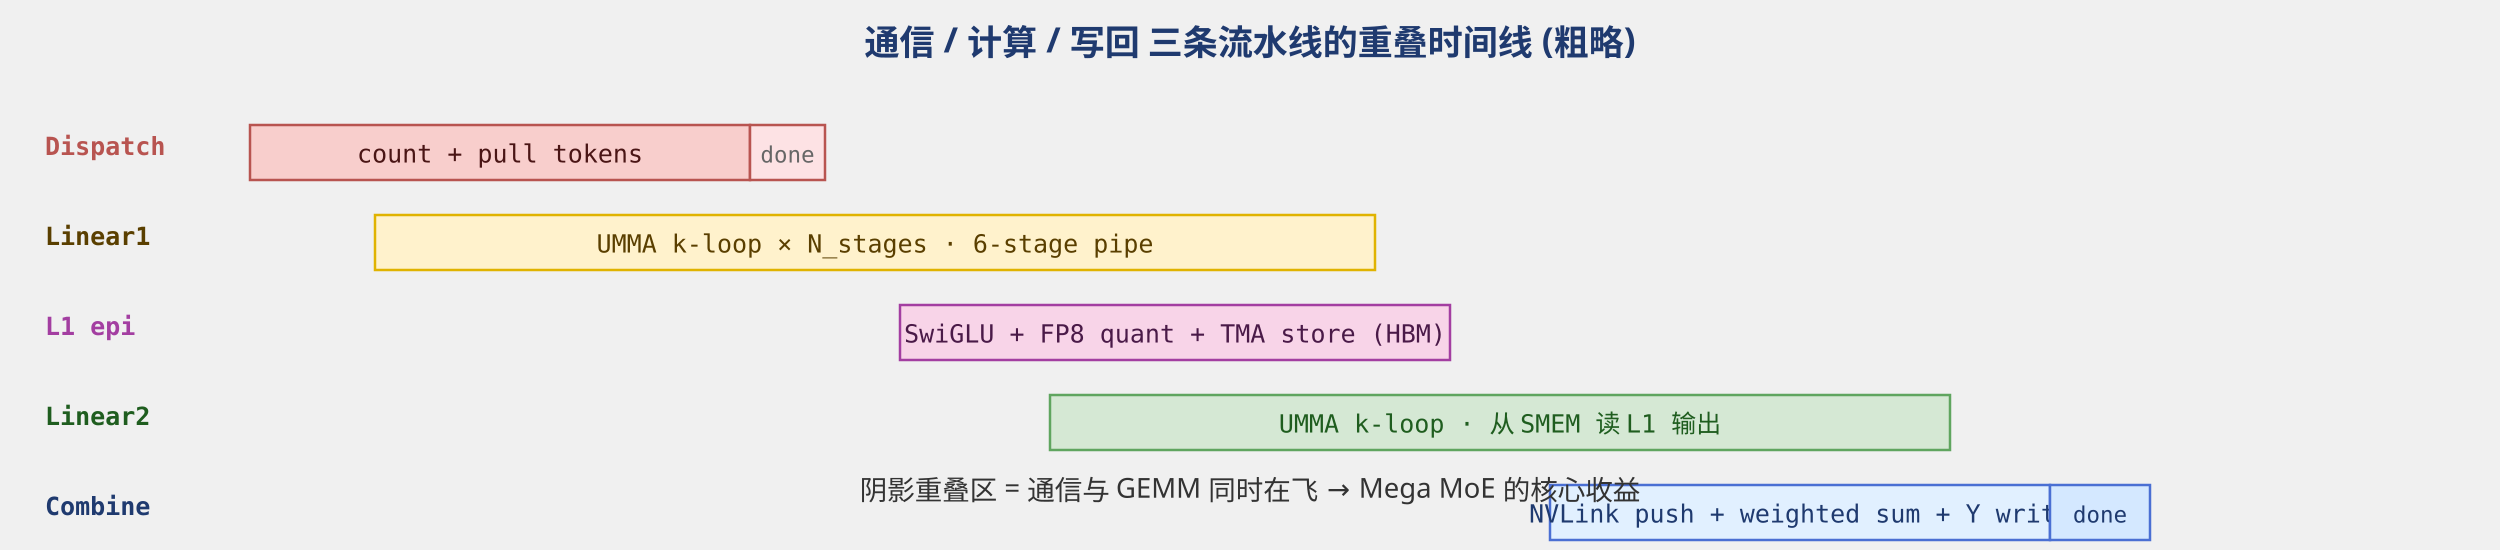
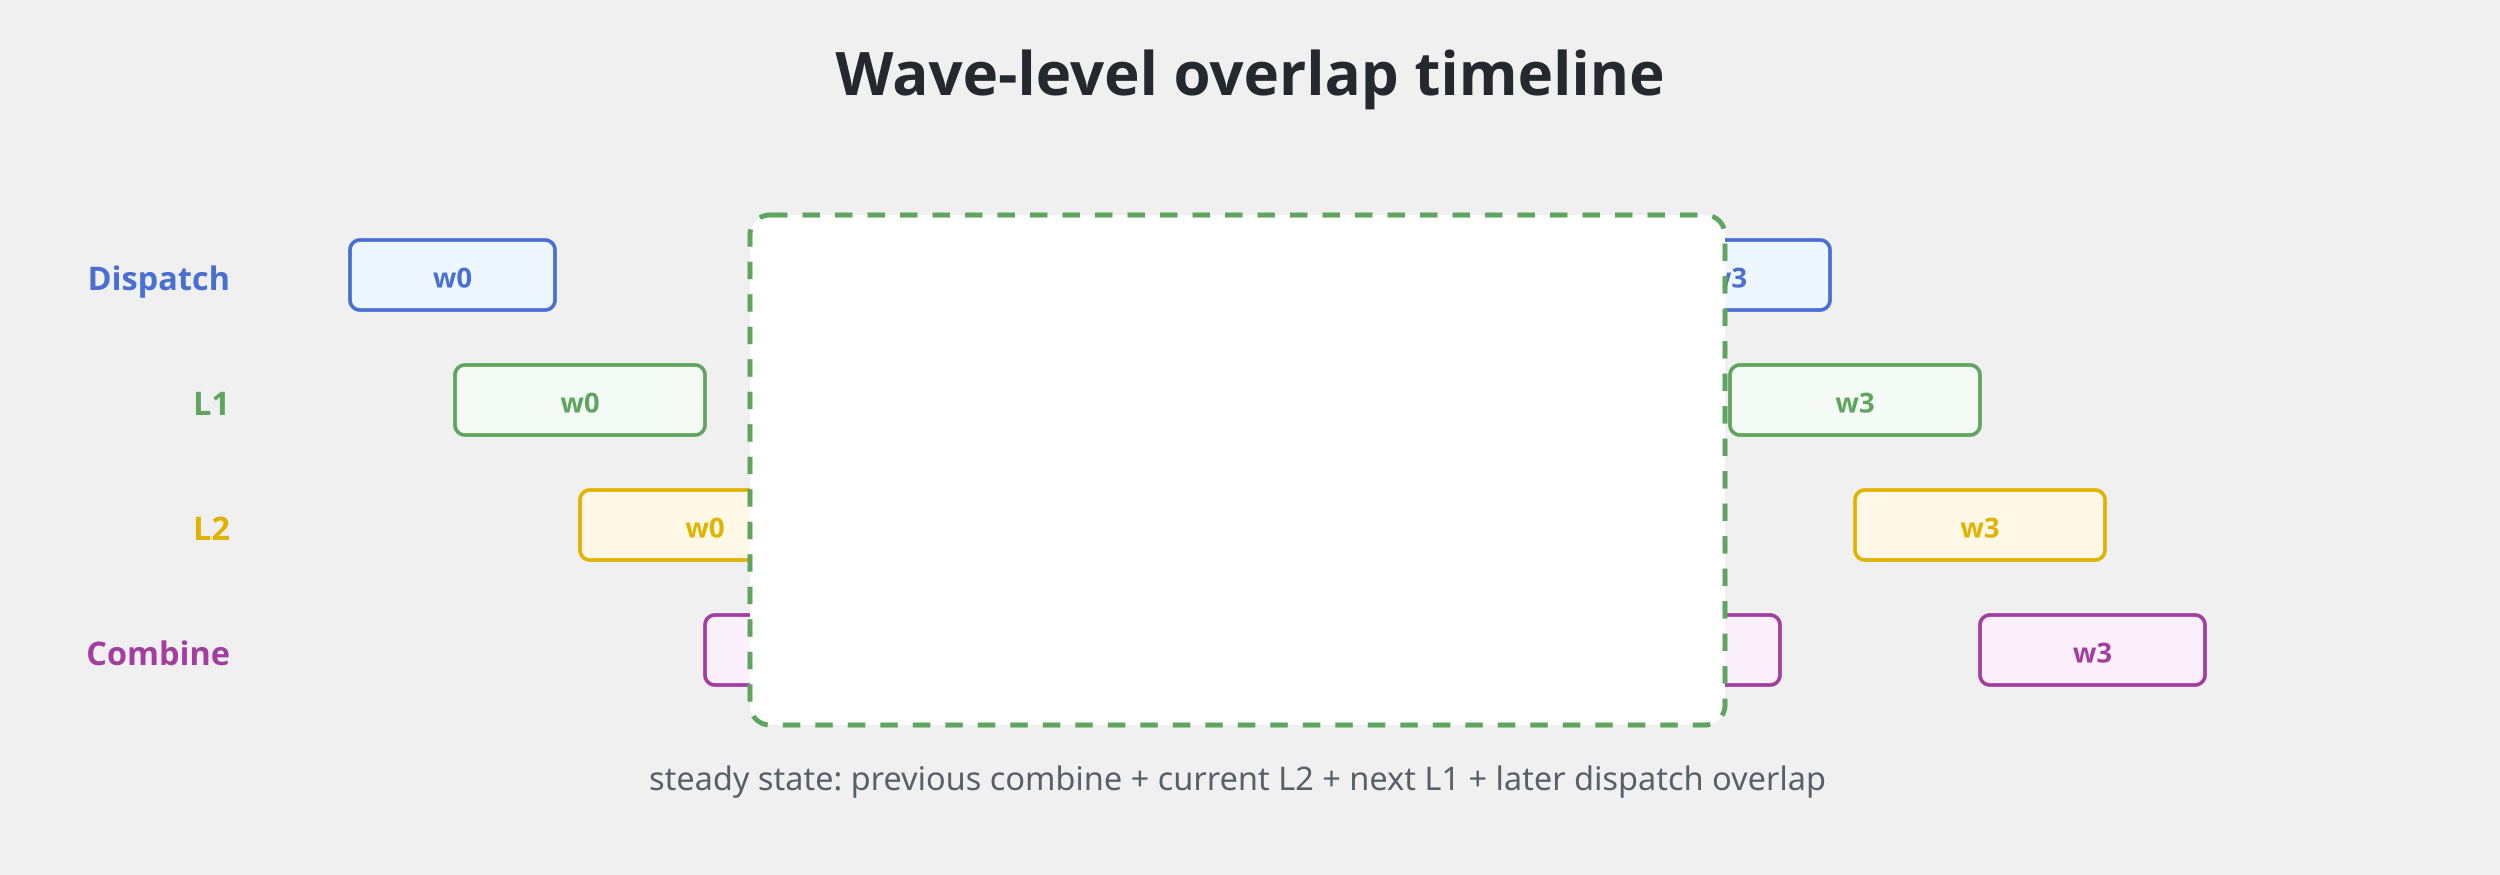
- <svg xmlns="http://www.w3.org/2000/svg" viewBox="0 0 1000 220">
-   <text x="500" y="22" text-anchor="middle" font-family="sans-serif" font-weight="700" font-size="14" fill="#1f3a6f">通信 / 计算 / 写回 三条流水线的重叠时间线 (粗略)</text>
-   <g font-family="monospace" font-size="10">
-     <text x="18" y="62" fill="#b85450" font-weight="700">Dispatch</text>
-     <rect x="100" y="50" width="200" height="22" fill="#f8cecc" stroke="#b85450" />
-     <text x="200" y="65" text-anchor="middle" fill="#4a1515">count + pull tokens</text>
-     <rect x="300" y="50" width="30" height="22" fill="#fde2e4" stroke="#b85450" />
-     <text x="315" y="65" text-anchor="middle" fill="#666" font-size="9">done</text>
-     <text x="18" y="98" fill="#5a3f00" font-weight="700">Linear1</text>
-     <rect x="150" y="86" width="400" height="22" fill="#fff2cc" stroke="#e0b300" />
-     <text x="350" y="101" text-anchor="middle" fill="#5a3f00">UMMA k-loop × N_stages · 6-stage pipe</text>
-     <text x="18" y="134" fill="#a33ea1" font-weight="700">L1 epi</text>
-     <rect x="360" y="122" width="220" height="22" fill="#f8d4e8" stroke="#a33ea1" />
-     <text x="470" y="137" text-anchor="middle" fill="#4a1a48">SwiGLU + FP8 quant + TMA store (HBM)</text>
-     <text x="18" y="170" fill="#1f5d1f" font-weight="700">Linear2</text>
-     <rect x="420" y="158" width="360" height="22" fill="#d5e8d4" stroke="#5fa55f" />
-     <text x="600" y="173" text-anchor="middle" fill="#1f5d1f">UMMA k-loop · 从 SMEM 读 L1 输出</text>
-     <text x="18" y="206" fill="#1f3a6f" font-weight="700">Combine</text>
-     <rect x="620" y="194" width="200" height="22" fill="#e1f0ff" stroke="#4a6fd3" />
-     <text x="720" y="209" text-anchor="middle" fill="#1f3a6f">NVLink push + weighted sum + Y write</text>
-     <rect x="820" y="194" width="40" height="22" fill="#d4e8ff" stroke="#4a6fd3" />
-     <text x="840" y="209" text-anchor="middle" fill="#1f3a6f" font-size="9">done</text>
-   </g>
-   <text x="500" y="200" text-anchor="middle" font-family="sans-serif" font-size="11" fill="#333">阴影重叠区 = 通信与 GEMM 同时在飞 → Mega MoE 的核心收益</text>
+ <svg xmlns="http://www.w3.org/2000/svg" viewBox="0 0 1000 350">
+   <defs>
+     <marker id="arrow" viewBox="0 0 10 10" refX="9" refY="5" markerWidth="7" markerHeight="7" orient="auto-start-reverse">
+       <path d="M 0 0 L 10 5 L 0 10 z" fill="#24292f" />
+     </marker>
+     <style>
+     .title{font:700 24px sans-serif;fill:#24292f}
+     .sub{font:400 13px sans-serif;fill:#57606a}
+     .mono{font:500 13px ui-monospace,Menlo,monospace;fill:#24292f}
+   </style>
+   </defs>
+   <text x="500" y="38" text-anchor="middle" font-family="sans-serif" font-size="24" font-weight="700" fill="#24292f">Wave-level overlap timeline</text>
+   <text x="92" y="116" text-anchor="end" font-family="sans-serif" font-size="13" font-weight="700" fill="#4a6fd3">Dispatch</text>
+   <text x="92" y="166" text-anchor="end" font-family="sans-serif" font-size="13" font-weight="700" fill="#5fa55f">L1</text>
+   <text x="92" y="216" text-anchor="end" font-family="sans-serif" font-size="13" font-weight="700" fill="#e0b300">L2</text>
+   <text x="92" y="266" text-anchor="end" font-family="sans-serif" font-size="13" font-weight="700" fill="#a33ea1">Combine</text>
+   <rect x="140" y="96" width="82" height="28" rx="4" fill="#eef7ff" stroke="#4a6fd3" stroke-width="1.5" />
+   <text x="181" y="115" text-anchor="middle" font-family="sans-serif" font-size="11" font-weight="700" fill="#4a6fd3">w0</text>
+   <rect x="182" y="146" width="100" height="28" rx="4" fill="#f4faf4" stroke="#5fa55f" stroke-width="1.5" />
+   <text x="232" y="165" text-anchor="middle" font-family="sans-serif" font-size="11" font-weight="700" fill="#5fa55f">w0</text>
+   <rect x="232" y="196" width="100" height="28" rx="4" fill="#fff8e7" stroke="#e0b300" stroke-width="1.5" />
+   <text x="282" y="215" text-anchor="middle" font-family="sans-serif" font-size="11" font-weight="700" fill="#e0b300">w0</text>
+   <rect x="282" y="246" width="90" height="28" rx="4" fill="#fbf0fb" stroke="#a33ea1" stroke-width="1.5" />
+   <text x="327" y="265" text-anchor="middle" font-family="sans-serif" font-size="11" font-weight="700" fill="#a33ea1">w0</text>
+   <rect x="310" y="96" width="82" height="28" rx="4" fill="#eef7ff" stroke="#4a6fd3" stroke-width="1.5" />
+   <text x="351" y="115" text-anchor="middle" font-family="sans-serif" font-size="11" font-weight="700" fill="#4a6fd3">w1</text>
+   <rect x="352" y="146" width="100" height="28" rx="4" fill="#f4faf4" stroke="#5fa55f" stroke-width="1.5" />
+   <text x="402" y="165" text-anchor="middle" font-family="sans-serif" font-size="11" font-weight="700" fill="#5fa55f">w1</text>
+   <rect x="402" y="196" width="100" height="28" rx="4" fill="#fff8e7" stroke="#e0b300" stroke-width="1.5" />
+   <text x="452" y="215" text-anchor="middle" font-family="sans-serif" font-size="11" font-weight="700" fill="#e0b300">w1</text>
+   <rect x="452" y="246" width="90" height="28" rx="4" fill="#fbf0fb" stroke="#a33ea1" stroke-width="1.5" />
+   <text x="497" y="265" text-anchor="middle" font-family="sans-serif" font-size="11" font-weight="700" fill="#a33ea1">w1</text>
+   <rect x="480" y="96" width="82" height="28" rx="4" fill="#eef7ff" stroke="#4a6fd3" stroke-width="1.5" />
+   <text x="521" y="115" text-anchor="middle" font-family="sans-serif" font-size="11" font-weight="700" fill="#4a6fd3">w2</text>
+   <rect x="522" y="146" width="100" height="28" rx="4" fill="#f4faf4" stroke="#5fa55f" stroke-width="1.5" />
+   <text x="572" y="165" text-anchor="middle" font-family="sans-serif" font-size="11" font-weight="700" fill="#5fa55f">w2</text>
+   <rect x="572" y="196" width="100" height="28" rx="4" fill="#fff8e7" stroke="#e0b300" stroke-width="1.5" />
+   <text x="622" y="215" text-anchor="middle" font-family="sans-serif" font-size="11" font-weight="700" fill="#e0b300">w2</text>
+   <rect x="622" y="246" width="90" height="28" rx="4" fill="#fbf0fb" stroke="#a33ea1" stroke-width="1.5" />
+   <text x="667" y="265" text-anchor="middle" font-family="sans-serif" font-size="11" font-weight="700" fill="#a33ea1">w2</text>
+   <rect x="650" y="96" width="82" height="28" rx="4" fill="#eef7ff" stroke="#4a6fd3" stroke-width="1.5" />
+   <text x="691" y="115" text-anchor="middle" font-family="sans-serif" font-size="11" font-weight="700" fill="#4a6fd3">w3</text>
+   <rect x="692" y="146" width="100" height="28" rx="4" fill="#f4faf4" stroke="#5fa55f" stroke-width="1.5" />
+   <text x="742" y="165" text-anchor="middle" font-family="sans-serif" font-size="11" font-weight="700" fill="#5fa55f">w3</text>
+   <rect x="742" y="196" width="100" height="28" rx="4" fill="#fff8e7" stroke="#e0b300" stroke-width="1.5" />
+   <text x="792" y="215" text-anchor="middle" font-family="sans-serif" font-size="11" font-weight="700" fill="#e0b300">w3</text>
+   <rect x="792" y="246" width="90" height="28" rx="4" fill="#fbf0fb" stroke="#a33ea1" stroke-width="1.5" />
+   <text x="837" y="265" text-anchor="middle" font-family="sans-serif" font-size="11" font-weight="700" fill="#a33ea1">w3</text>
+   <rect x="300" y="86" width="390" height="204" rx="8" fill="#ffffff" stroke="#5fa55f" stroke-width="2" stroke-dasharray="7 6" />
+   <text x="495" y="316" text-anchor="middle" font-family="sans-serif" font-size="13" font-weight="500" fill="#57606a">steady state: previous combine + current L2 + next L1 + later dispatch overlap</text>
</svg>
